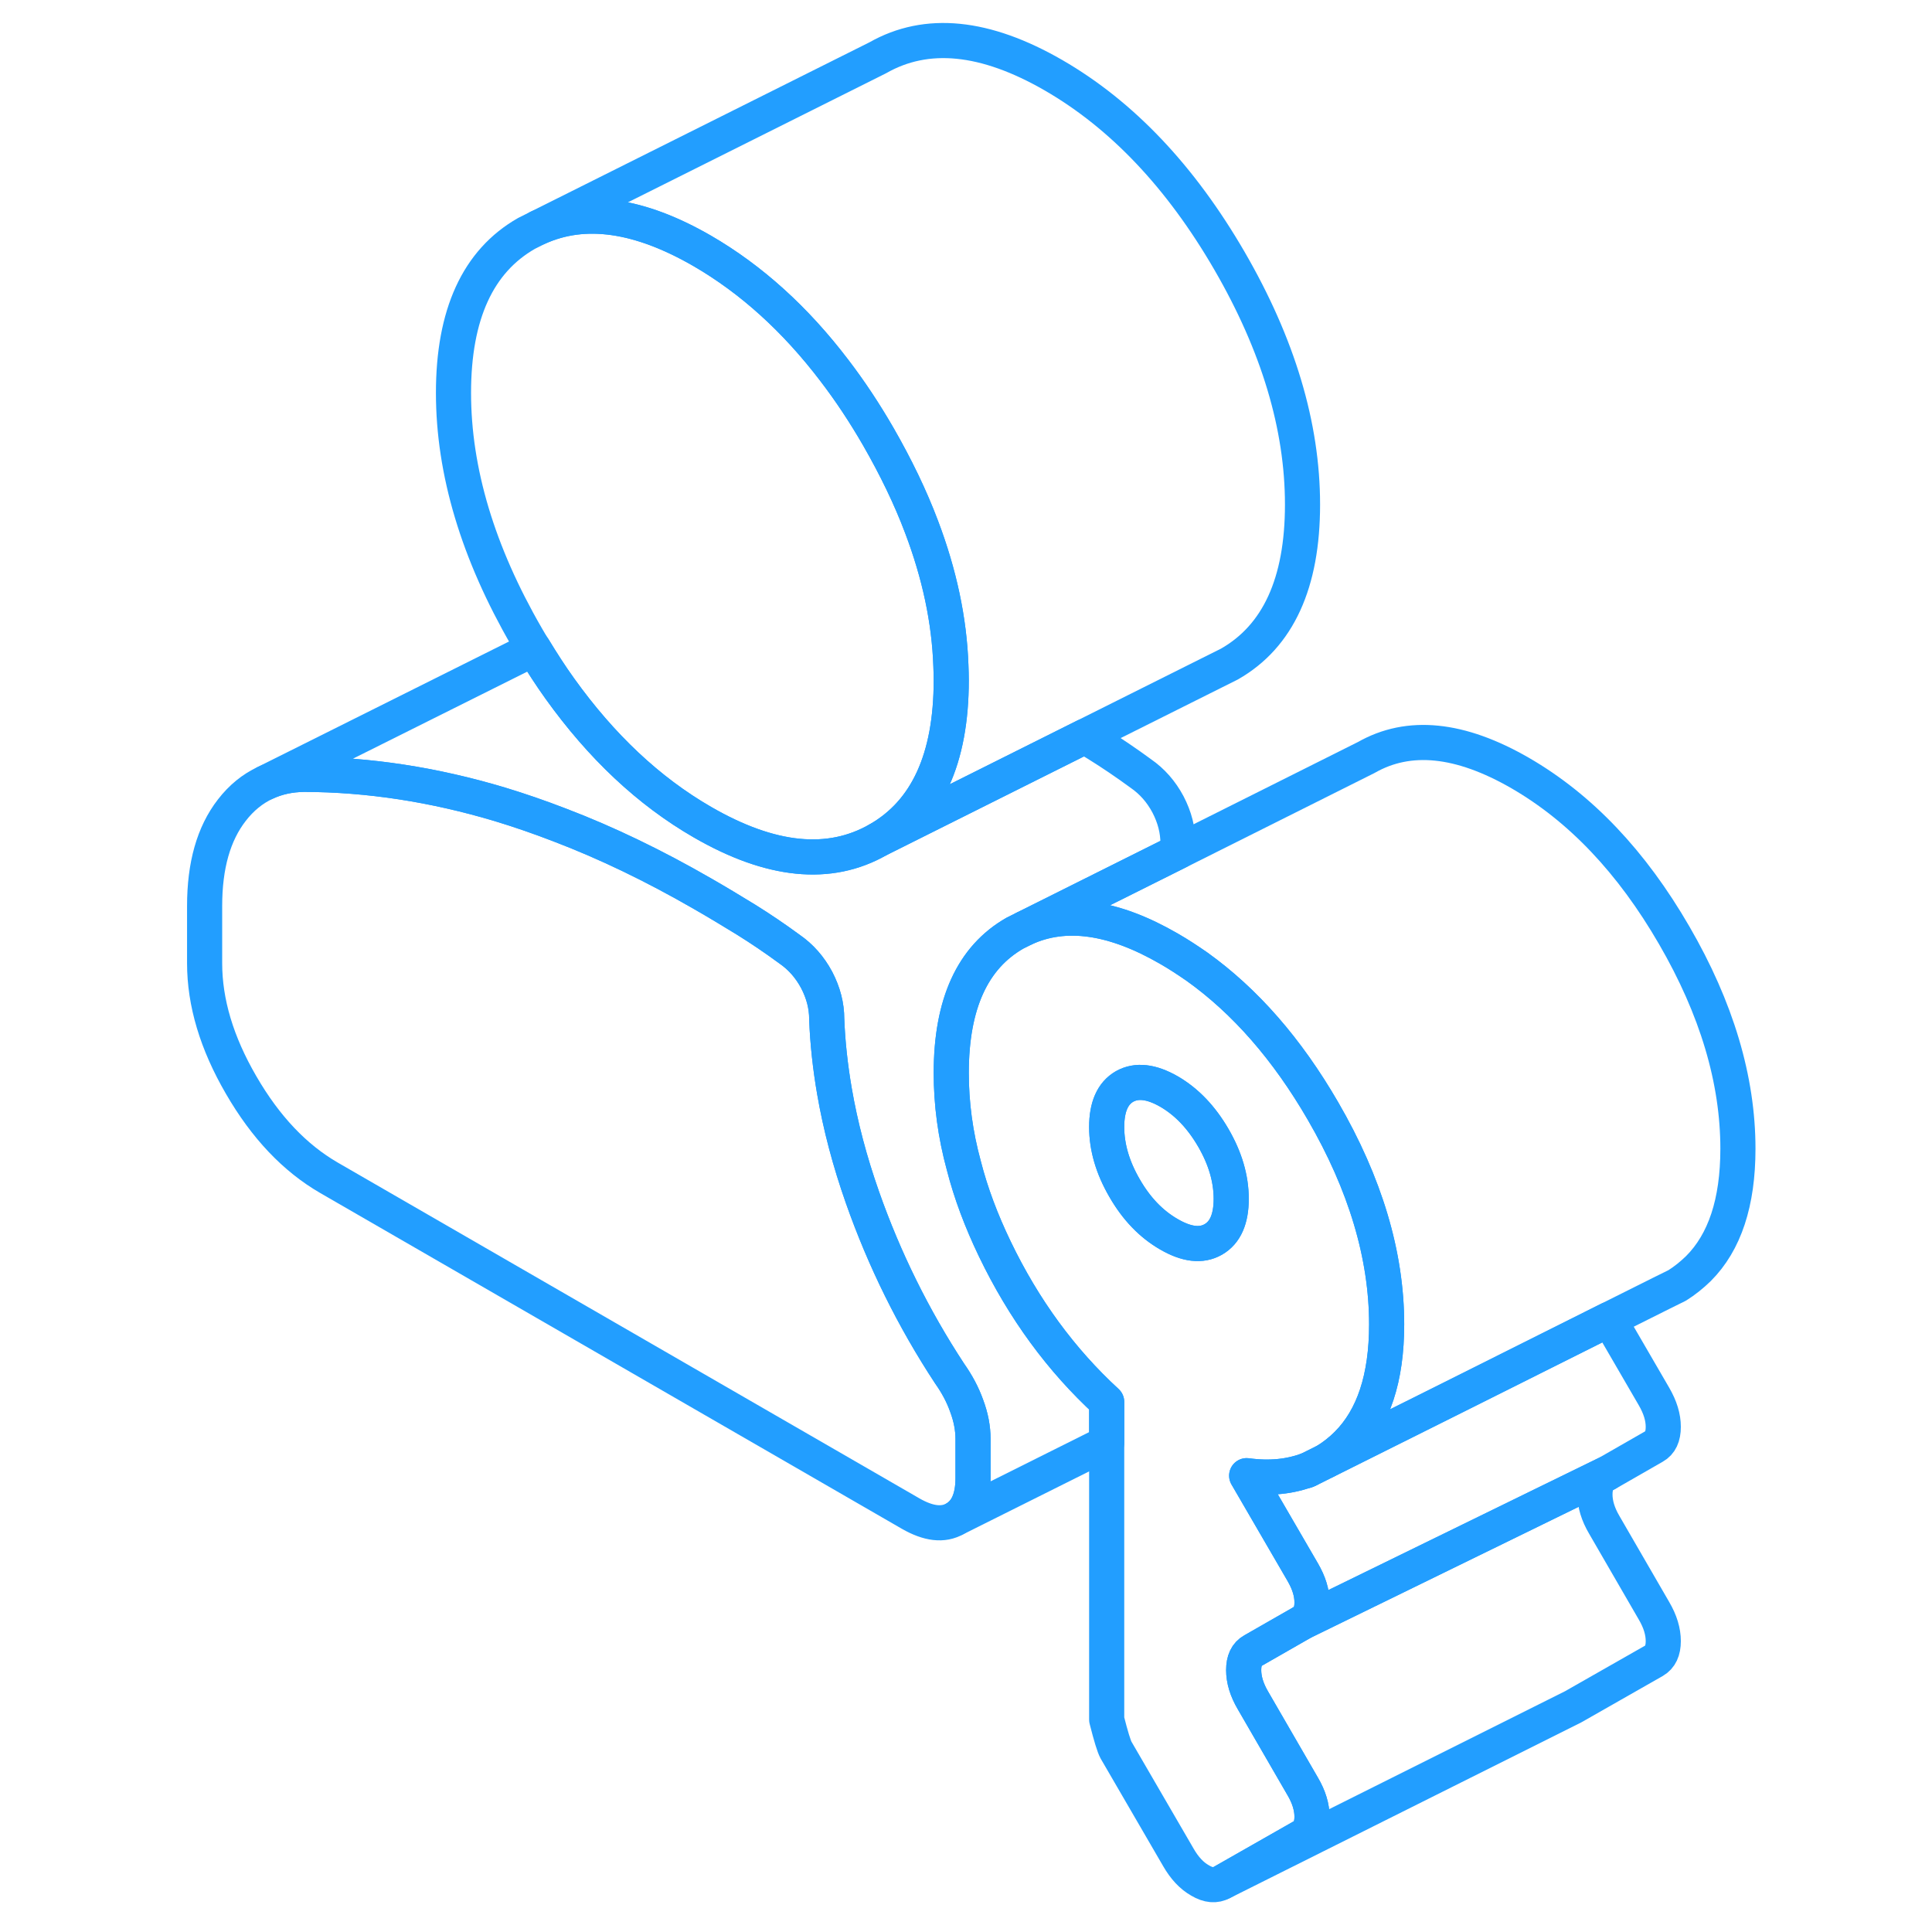
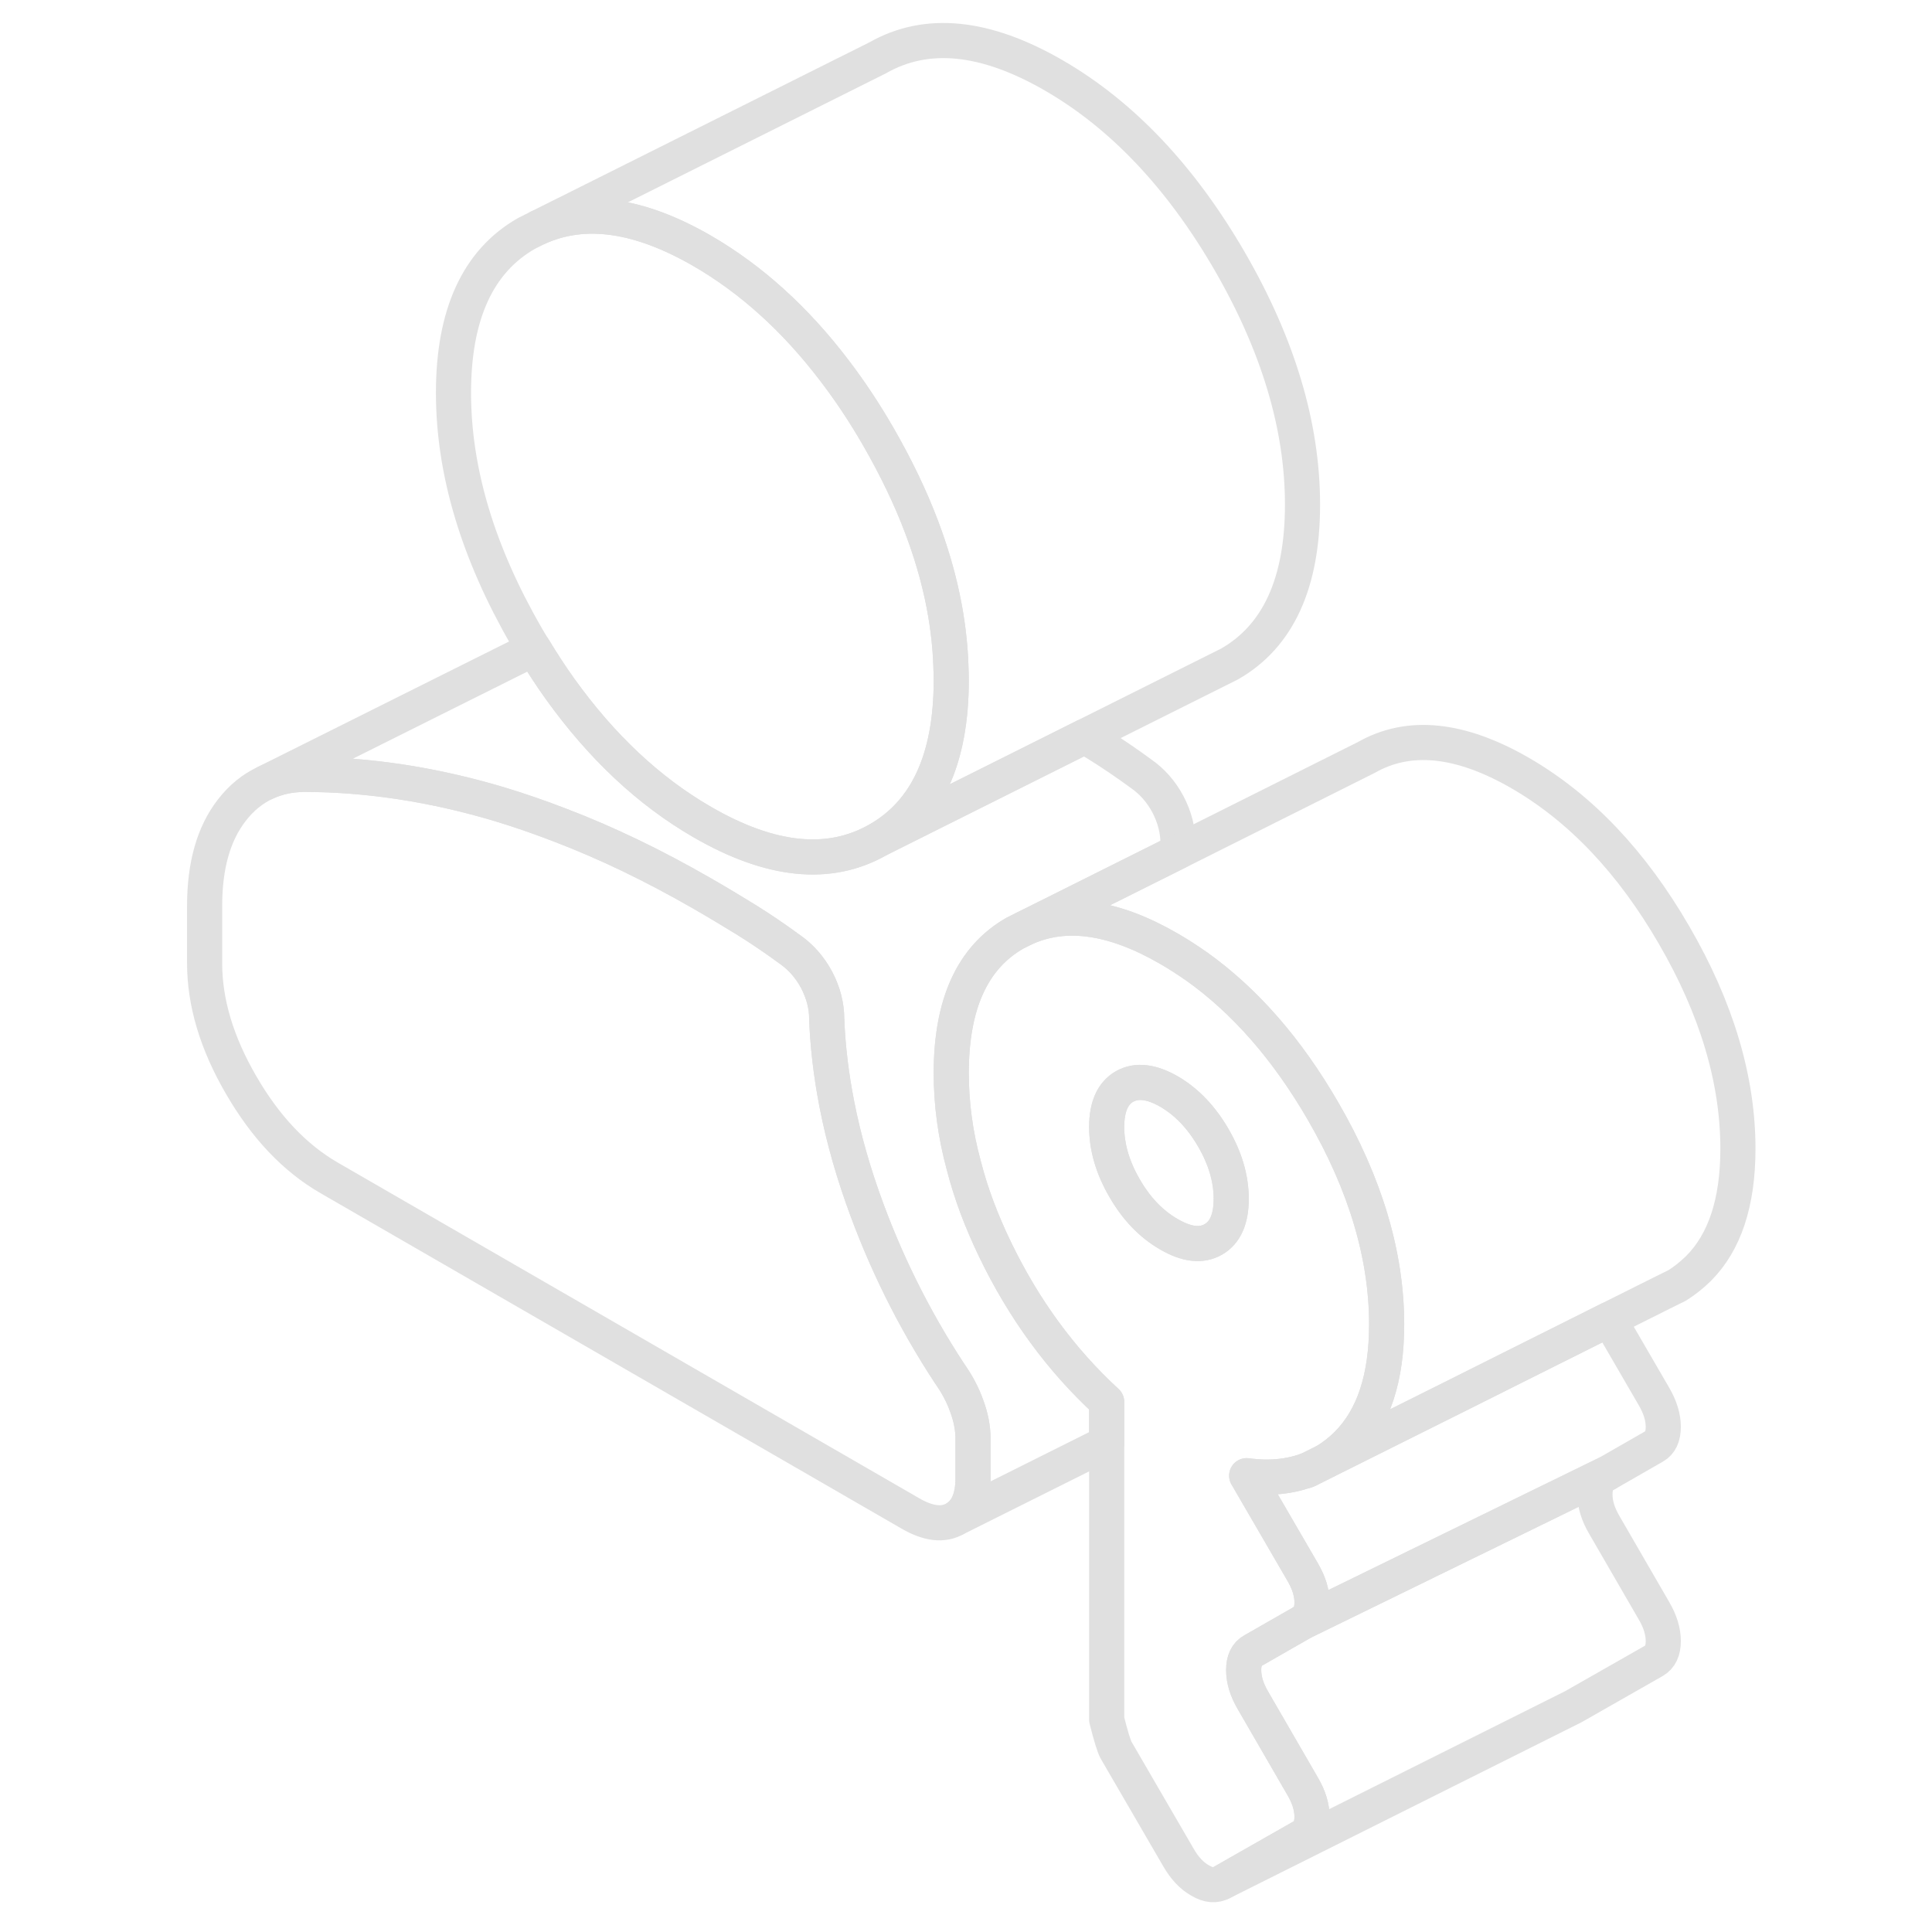
<svg xmlns="http://www.w3.org/2000/svg" width="48" height="48" viewBox="0 0 92 110" fill="none" stroke-width="2px" stroke-linecap="round" stroke-linejoin="round">
-   <path d="M66.32 63.248C64.28 59.728 61.89 56.998 59.15 55.038C58.63 54.678 58.1 54.328 57.56 54.018C54.38 52.178 51.64 51.798 49.33 52.858L48.79 53.128C46.37 54.508 45.16 57.158 45.16 61.088C45.16 62.828 45.39 64.588 45.88 66.378C46.28 67.938 46.87 69.508 47.64 71.108C49.29 74.538 51.42 77.438 54.01 79.818V97.908C54.25 98.858 54.43 99.438 54.54 99.638L58.09 105.748C58.44 106.358 58.85 106.798 59.33 107.068C59.8 107.348 60.21 107.378 60.57 107.178L65.17 104.558C65.53 104.348 65.7 103.978 65.7 103.438C65.7 102.898 65.53 102.318 65.17 101.708L62.34 96.818C61.98 96.208 61.81 95.628 61.81 95.088C61.81 94.548 61.98 94.178 62.34 93.978L65.17 92.358C65.53 92.158 65.7 91.788 65.7 91.238C65.7 90.688 65.53 90.128 65.17 89.508L61.98 84.018C63.29 84.198 64.47 84.078 65.52 83.668L66.5 83.178C66.93 82.908 67.33 82.598 67.7 82.228C69.2 80.728 69.95 78.458 69.95 75.408C69.95 71.478 68.74 67.418 66.32 63.248ZM60.08 70.568C59.4 70.958 58.56 70.858 57.56 70.278C56.55 69.698 55.71 68.828 55.03 67.648C54.35 66.478 54.01 65.318 54.01 64.168C54.01 63.018 54.35 62.248 55.03 61.858C55.71 61.478 56.55 61.568 57.56 62.148C58.56 62.728 59.4 63.608 60.08 64.778C60.76 65.948 61.1 67.108 61.1 68.258C61.1 69.408 60.76 70.178 60.08 70.568Z" stroke="#229EFF" stroke-linejoin="round" />
-   <path d="M60.08 64.778C59.4 63.608 58.56 62.728 57.56 62.148C56.55 61.568 55.71 61.478 55.03 61.858C54.35 62.248 54.01 63.018 54.01 64.168C54.01 65.318 54.35 66.478 55.03 67.648C55.71 68.828 56.55 69.698 57.56 70.278C58.56 70.858 59.4 70.958 60.08 70.568C60.76 70.178 61.1 69.408 61.1 68.258C61.1 67.108 60.76 65.948 60.08 64.778Z" stroke="#229EFF" stroke-linejoin="round" />
-   <path d="M46.4 81.928V84.158C46.4 85.308 46.06 86.078 45.38 86.468C44.7 86.858 43.86 86.758 42.85 86.178L9.73 67.058C7.78 65.928 6.12 64.178 4.73 61.778C3.34 59.388 2.65 57.078 2.65 54.838V51.588C2.65 49.278 3.16 47.468 4.2 46.128C4.74 45.428 5.38 44.908 6.11 44.568C6.77 44.258 7.5 44.098 8.32 44.088C11.98 44.098 15.7 44.668 19.47 45.798C20.59 46.138 21.72 46.528 22.86 46.968C25.54 47.988 28.25 49.298 30.99 50.878C31.81 51.348 32.64 51.848 33.47 52.358C34.29 52.868 35.12 53.428 35.95 54.038C36.6 54.488 37.11 55.068 37.5 55.798C37.88 56.528 38.07 57.268 38.07 58.018C38.12 59.358 38.27 60.728 38.51 62.128C38.85 64.098 39.38 66.118 40.11 68.188C41.35 71.708 43 75.058 45.07 78.208C45.48 78.788 45.81 79.398 46.04 80.048C46.28 80.688 46.4 81.318 46.4 81.928Z" stroke="#229EFF" stroke-linejoin="round" />
-   <path d="M47.64 71.108C49.29 74.538 51.42 77.438 54.01 79.818V82.158L45.38 86.468C46.06 86.078 46.4 85.308 46.4 84.158V81.928C46.4 81.318 46.28 80.688 46.04 80.048C45.81 79.398 45.48 78.788 45.07 78.208C43 75.058 41.35 71.708 40.11 68.188C39.38 66.118 38.85 64.098 38.51 62.128C38.27 60.728 38.12 59.358 38.07 58.018C38.07 57.268 37.88 56.528 37.5 55.798C37.11 55.068 36.6 54.488 35.95 54.038C35.12 53.428 34.29 52.868 33.47 52.358C32.64 51.848 31.81 51.348 30.99 50.878C28.25 49.298 25.54 47.988 22.86 46.968C21.72 46.528 20.59 46.138 19.47 45.798C15.7 44.668 11.98 44.098 8.32 44.088C7.5 44.098 6.77 44.258 6.11 44.568L21.39 36.938C21.87 37.728 22.36 38.488 22.87 39.198C25.24 42.508 27.94 45.048 30.99 46.808C34.88 49.058 38.22 49.398 41 47.808L52.76 41.928C52.99 42.068 53.23 42.208 53.47 42.358C54.29 42.868 55.12 43.428 55.95 44.038C56.6 44.488 57.11 45.068 57.5 45.798C57.88 46.528 58.07 47.268 58.07 48.018C58.08 48.168 58.08 48.318 58.1 48.478L49.33 52.858L48.79 53.128C46.37 54.508 45.16 57.158 45.16 61.088C45.16 62.828 45.39 64.588 45.88 66.378C46.28 67.938 46.87 69.508 47.64 71.108Z" stroke="#229EFF" stroke-linejoin="round" />
-   <path d="M45.16 38.728C45.16 43.198 43.77 46.228 41 47.808C38.22 49.398 34.88 49.058 30.99 46.808C27.94 45.048 25.24 42.508 22.87 39.198C22.36 38.488 21.87 37.728 21.39 36.938C21.25 36.718 21.11 36.488 20.98 36.258C18.21 31.468 16.82 26.838 16.82 22.368C16.82 17.898 18.21 14.868 20.98 13.288L21.64 12.958C24.28 11.768 27.39 12.208 30.99 14.288C33.78 15.908 36.29 18.178 38.51 21.098C39.39 22.248 40.22 23.498 41 24.848C42 26.588 42.83 28.298 43.47 29.998C44.49 32.688 45.05 35.318 45.14 37.898C45.15 38.178 45.16 38.448 45.16 38.728Z" stroke="#229EFF" stroke-linejoin="round" />
-   <path d="M65.16 28.728C65.16 33.198 63.77 36.228 61 37.808L41 47.808C43.77 46.228 45.16 43.198 45.16 38.728C45.16 38.448 45.15 38.178 45.14 37.898C45.05 35.318 44.49 32.688 43.47 29.998C42.83 28.298 42 26.588 41 24.848C40.22 23.498 39.39 22.248 38.51 21.098C36.29 18.178 33.78 15.908 30.99 14.288C27.39 12.208 24.28 11.768 21.64 12.958L40.98 3.288C43.76 1.708 47.09 2.038 50.99 4.288C54.88 6.538 58.22 10.058 61 14.848C63.77 19.628 65.16 24.258 65.16 28.728Z" stroke="#229EFF" stroke-linejoin="round" />
-   <path d="M89.95 65.408C89.95 68.458 89.2 70.728 87.7 72.228C87.32 72.598 86.92 72.918 86.49 73.188L85.58 73.638L82.62 75.118L74.01 79.428L66.5 83.178C66.93 82.908 67.33 82.598 67.7 82.228C69.2 80.728 69.95 78.458 69.95 75.408C69.95 71.478 68.74 67.418 66.32 63.248C64.28 59.728 61.89 56.998 59.15 55.038C58.63 54.678 58.1 54.328 57.56 54.018C54.38 52.178 51.64 51.798 49.33 52.858L58.1 48.478L68.79 43.128C71.21 41.748 74.13 42.038 77.56 44.018C80.98 45.998 83.9 49.068 86.32 53.248C88.74 57.418 89.95 61.478 89.95 65.408Z" stroke="#229EFF" stroke-linejoin="round" />
-   <path d="M85.7 93.438C85.7 93.978 85.53 94.348 85.17 94.558L80.57 97.178L60.57 107.178L65.17 104.558C65.53 104.348 65.7 103.978 65.7 103.438C65.7 102.898 65.53 102.318 65.17 101.708L62.34 96.818C61.98 96.208 61.81 95.628 61.81 95.088C61.81 94.548 61.98 94.178 62.34 93.978L65.17 92.358L82.48 83.898L82.34 83.978C81.98 84.178 81.81 84.548 81.81 85.088C81.81 85.628 81.98 86.208 82.34 86.818L85.17 91.708C85.53 92.318 85.7 92.898 85.7 93.438Z" stroke="#229EFF" stroke-linejoin="round" />
-   <path d="M85.7 81.238C85.7 81.788 85.53 82.158 85.17 82.358L82.52 83.878L82.48 83.898L65.17 92.358C65.53 92.158 65.7 91.788 65.7 91.238C65.7 90.688 65.53 90.128 65.17 89.508L61.98 84.018C63.29 84.198 64.47 84.078 65.52 83.668L66.5 83.178L74.01 79.428L82.62 75.118L85.17 79.508C85.53 80.128 85.7 80.698 85.7 81.238Z" stroke="#229EFF" stroke-linejoin="round" />
-   <path d="M65.52 83.668L65.38 83.738" stroke="#229EFF" stroke-linejoin="round" />
+   <path d="M66.32 63.248C64.28 59.728 61.89 56.998 59.15 55.038C58.63 54.678 58.1 54.328 57.56 54.018C54.38 52.178 51.64 51.798 49.33 52.858L48.79 53.128C46.37 54.508 45.16 57.158 45.16 61.088C45.16 62.828 45.39 64.588 45.88 66.378C46.28 67.938 46.87 69.508 47.64 71.108C49.29 74.538 51.42 77.438 54.01 79.818V97.908C54.25 98.858 54.43 99.438 54.54 99.638L58.09 105.748C58.44 106.358 58.85 106.798 59.33 107.068C59.8 107.348 60.21 107.378 60.57 107.178L65.17 104.558C65.53 104.348 65.7 103.978 65.7 103.438C65.7 102.898 65.53 102.318 65.17 101.708L62.34 96.818C61.98 96.208 61.81 95.628 61.81 95.088C61.81 94.548 61.98 94.178 62.34 93.978L65.17 92.358C65.53 92.158 65.7 91.788 65.7 91.238C65.7 90.688 65.53 90.128 65.17 89.508L61.98 84.018C63.29 84.198 64.47 84.078 65.52 83.668L66.5 83.178C66.93 82.908 67.33 82.598 67.7 82.228C69.2 80.728 69.95 78.458 69.95 75.408C69.95 71.478 68.74 67.418 66.32 63.248ZM60.08 70.568C59.4 70.958 58.56 70.858 57.56 70.278C56.55 69.698 55.71 68.828 55.03 67.648C54.35 66.478 54.01 65.318 54.01 64.168C54.01 63.018 54.35 62.248 55.03 61.858C55.71 61.478 56.55 61.568 57.56 62.148C58.56 62.728 59.4 63.608 60.08 64.778C60.76 65.948 61.1 67.108 61.1 68.258C61.1 69.408 60.76 70.178 60.08 70.568Z" stroke="#E0E0E0" stroke-linejoin="round" />
+   <path d="M60.08 64.778C59.4 63.608 58.56 62.728 57.56 62.148C56.55 61.568 55.71 61.478 55.03 61.858C54.35 62.248 54.01 63.018 54.01 64.168C54.01 65.318 54.35 66.478 55.03 67.648C55.71 68.828 56.55 69.698 57.56 70.278C58.56 70.858 59.4 70.958 60.08 70.568C60.76 70.178 61.1 69.408 61.1 68.258C61.1 67.108 60.76 65.948 60.08 64.778Z" stroke="#E0E0E0" stroke-linejoin="round" />
+   <path d="M46.4 81.928V84.158C46.4 85.308 46.06 86.078 45.38 86.468C44.7 86.858 43.86 86.758 42.85 86.178L9.73 67.058C7.78 65.928 6.12 64.178 4.73 61.778C3.34 59.388 2.65 57.078 2.65 54.838V51.588C2.65 49.278 3.16 47.468 4.2 46.128C4.74 45.428 5.38 44.908 6.11 44.568C6.77 44.258 7.5 44.098 8.32 44.088C11.98 44.098 15.7 44.668 19.47 45.798C20.59 46.138 21.72 46.528 22.86 46.968C25.54 47.988 28.25 49.298 30.99 50.878C31.81 51.348 32.64 51.848 33.47 52.358C34.29 52.868 35.12 53.428 35.95 54.038C36.6 54.488 37.11 55.068 37.5 55.798C37.88 56.528 38.07 57.268 38.07 58.018C38.12 59.358 38.27 60.728 38.51 62.128C38.85 64.098 39.38 66.118 40.11 68.188C41.35 71.708 43 75.058 45.07 78.208C45.48 78.788 45.81 79.398 46.04 80.048C46.28 80.688 46.4 81.318 46.4 81.928Z" stroke="#E0E0E0" stroke-linejoin="round" />
+   <path d="M47.64 71.108C49.29 74.538 51.42 77.438 54.01 79.818V82.158L45.38 86.468C46.06 86.078 46.4 85.308 46.4 84.158V81.928C46.4 81.318 46.28 80.688 46.04 80.048C45.81 79.398 45.48 78.788 45.07 78.208C43 75.058 41.35 71.708 40.11 68.188C39.38 66.118 38.85 64.098 38.51 62.128C38.27 60.728 38.12 59.358 38.07 58.018C38.07 57.268 37.88 56.528 37.5 55.798C37.11 55.068 36.6 54.488 35.95 54.038C35.12 53.428 34.29 52.868 33.47 52.358C32.64 51.848 31.81 51.348 30.99 50.878C28.25 49.298 25.54 47.988 22.86 46.968C21.72 46.528 20.59 46.138 19.47 45.798C15.7 44.668 11.98 44.098 8.32 44.088C7.5 44.098 6.77 44.258 6.11 44.568L21.39 36.938C21.87 37.728 22.36 38.488 22.87 39.198C25.24 42.508 27.94 45.048 30.99 46.808C34.88 49.058 38.22 49.398 41 47.808L52.76 41.928C52.99 42.068 53.23 42.208 53.47 42.358C54.29 42.868 55.12 43.428 55.95 44.038C56.6 44.488 57.11 45.068 57.5 45.798C57.88 46.528 58.07 47.268 58.07 48.018C58.08 48.168 58.08 48.318 58.1 48.478L49.33 52.858L48.79 53.128C46.37 54.508 45.16 57.158 45.16 61.088C45.16 62.828 45.39 64.588 45.88 66.378C46.28 67.938 46.87 69.508 47.64 71.108Z" stroke="#E0E0E0" stroke-linejoin="round" />
+   <path d="M45.16 38.728C45.16 43.198 43.77 46.228 41 47.808C38.22 49.398 34.88 49.058 30.99 46.808C27.94 45.048 25.24 42.508 22.87 39.198C22.36 38.488 21.87 37.728 21.39 36.938C21.25 36.718 21.11 36.488 20.98 36.258C18.21 31.468 16.82 26.838 16.82 22.368C16.82 17.898 18.21 14.868 20.98 13.288L21.64 12.958C24.28 11.768 27.39 12.208 30.99 14.288C33.78 15.908 36.29 18.178 38.51 21.098C39.39 22.248 40.22 23.498 41 24.848C42 26.588 42.83 28.298 43.47 29.998C44.49 32.688 45.05 35.318 45.14 37.898C45.15 38.178 45.16 38.448 45.16 38.728Z" stroke="#E0E0E0" stroke-linejoin="round" />
+   <path d="M65.16 28.728C65.16 33.198 63.77 36.228 61 37.808L41 47.808C43.77 46.228 45.16 43.198 45.16 38.728C45.16 38.448 45.15 38.178 45.14 37.898C45.05 35.318 44.49 32.688 43.47 29.998C42.83 28.298 42 26.588 41 24.848C40.22 23.498 39.39 22.248 38.51 21.098C36.29 18.178 33.78 15.908 30.99 14.288C27.39 12.208 24.28 11.768 21.64 12.958L40.98 3.288C43.76 1.708 47.09 2.038 50.99 4.288C54.88 6.538 58.22 10.058 61 14.848C63.77 19.628 65.16 24.258 65.16 28.728Z" stroke="#E0E0E0" stroke-linejoin="round" />
+   <path d="M89.95 65.408C89.95 68.458 89.2 70.728 87.7 72.228C87.32 72.598 86.92 72.918 86.49 73.188L85.58 73.638L82.62 75.118L74.01 79.428L66.5 83.178C66.93 82.908 67.33 82.598 67.7 82.228C69.2 80.728 69.95 78.458 69.95 75.408C69.95 71.478 68.74 67.418 66.32 63.248C64.28 59.728 61.89 56.998 59.15 55.038C58.63 54.678 58.1 54.328 57.56 54.018C54.38 52.178 51.64 51.798 49.33 52.858L58.1 48.478L68.79 43.128C71.21 41.748 74.13 42.038 77.56 44.018C80.98 45.998 83.9 49.068 86.32 53.248C88.74 57.418 89.95 61.478 89.95 65.408Z" stroke="#E0E0E0" stroke-linejoin="round" />
+   <path d="M85.7 93.438C85.7 93.978 85.53 94.348 85.17 94.558L80.57 97.178L60.57 107.178L65.17 104.558C65.53 104.348 65.7 103.978 65.7 103.438C65.7 102.898 65.53 102.318 65.17 101.708L62.34 96.818C61.98 96.208 61.81 95.628 61.81 95.088C61.81 94.548 61.98 94.178 62.34 93.978L65.17 92.358L82.48 83.898L82.34 83.978C81.98 84.178 81.81 84.548 81.81 85.088C81.81 85.628 81.98 86.208 82.34 86.818L85.17 91.708C85.53 92.318 85.7 92.898 85.7 93.438Z" stroke="#E0E0E0" stroke-linejoin="round" />
+   <path d="M85.7 81.238C85.7 81.788 85.53 82.158 85.17 82.358L82.52 83.878L82.48 83.898L65.17 92.358C65.53 92.158 65.7 91.788 65.7 91.238C65.7 90.688 65.53 90.128 65.17 89.508L61.98 84.018C63.29 84.198 64.47 84.078 65.52 83.668L66.5 83.178L74.01 79.428L82.62 75.118L85.17 79.508C85.53 80.128 85.7 80.698 85.7 81.238Z" stroke="#E0E0E0" stroke-linejoin="round" />
+   <path d="M65.52 83.668L65.38 83.738" stroke="#E0E0E0" stroke-linejoin="round" />
</svg>
